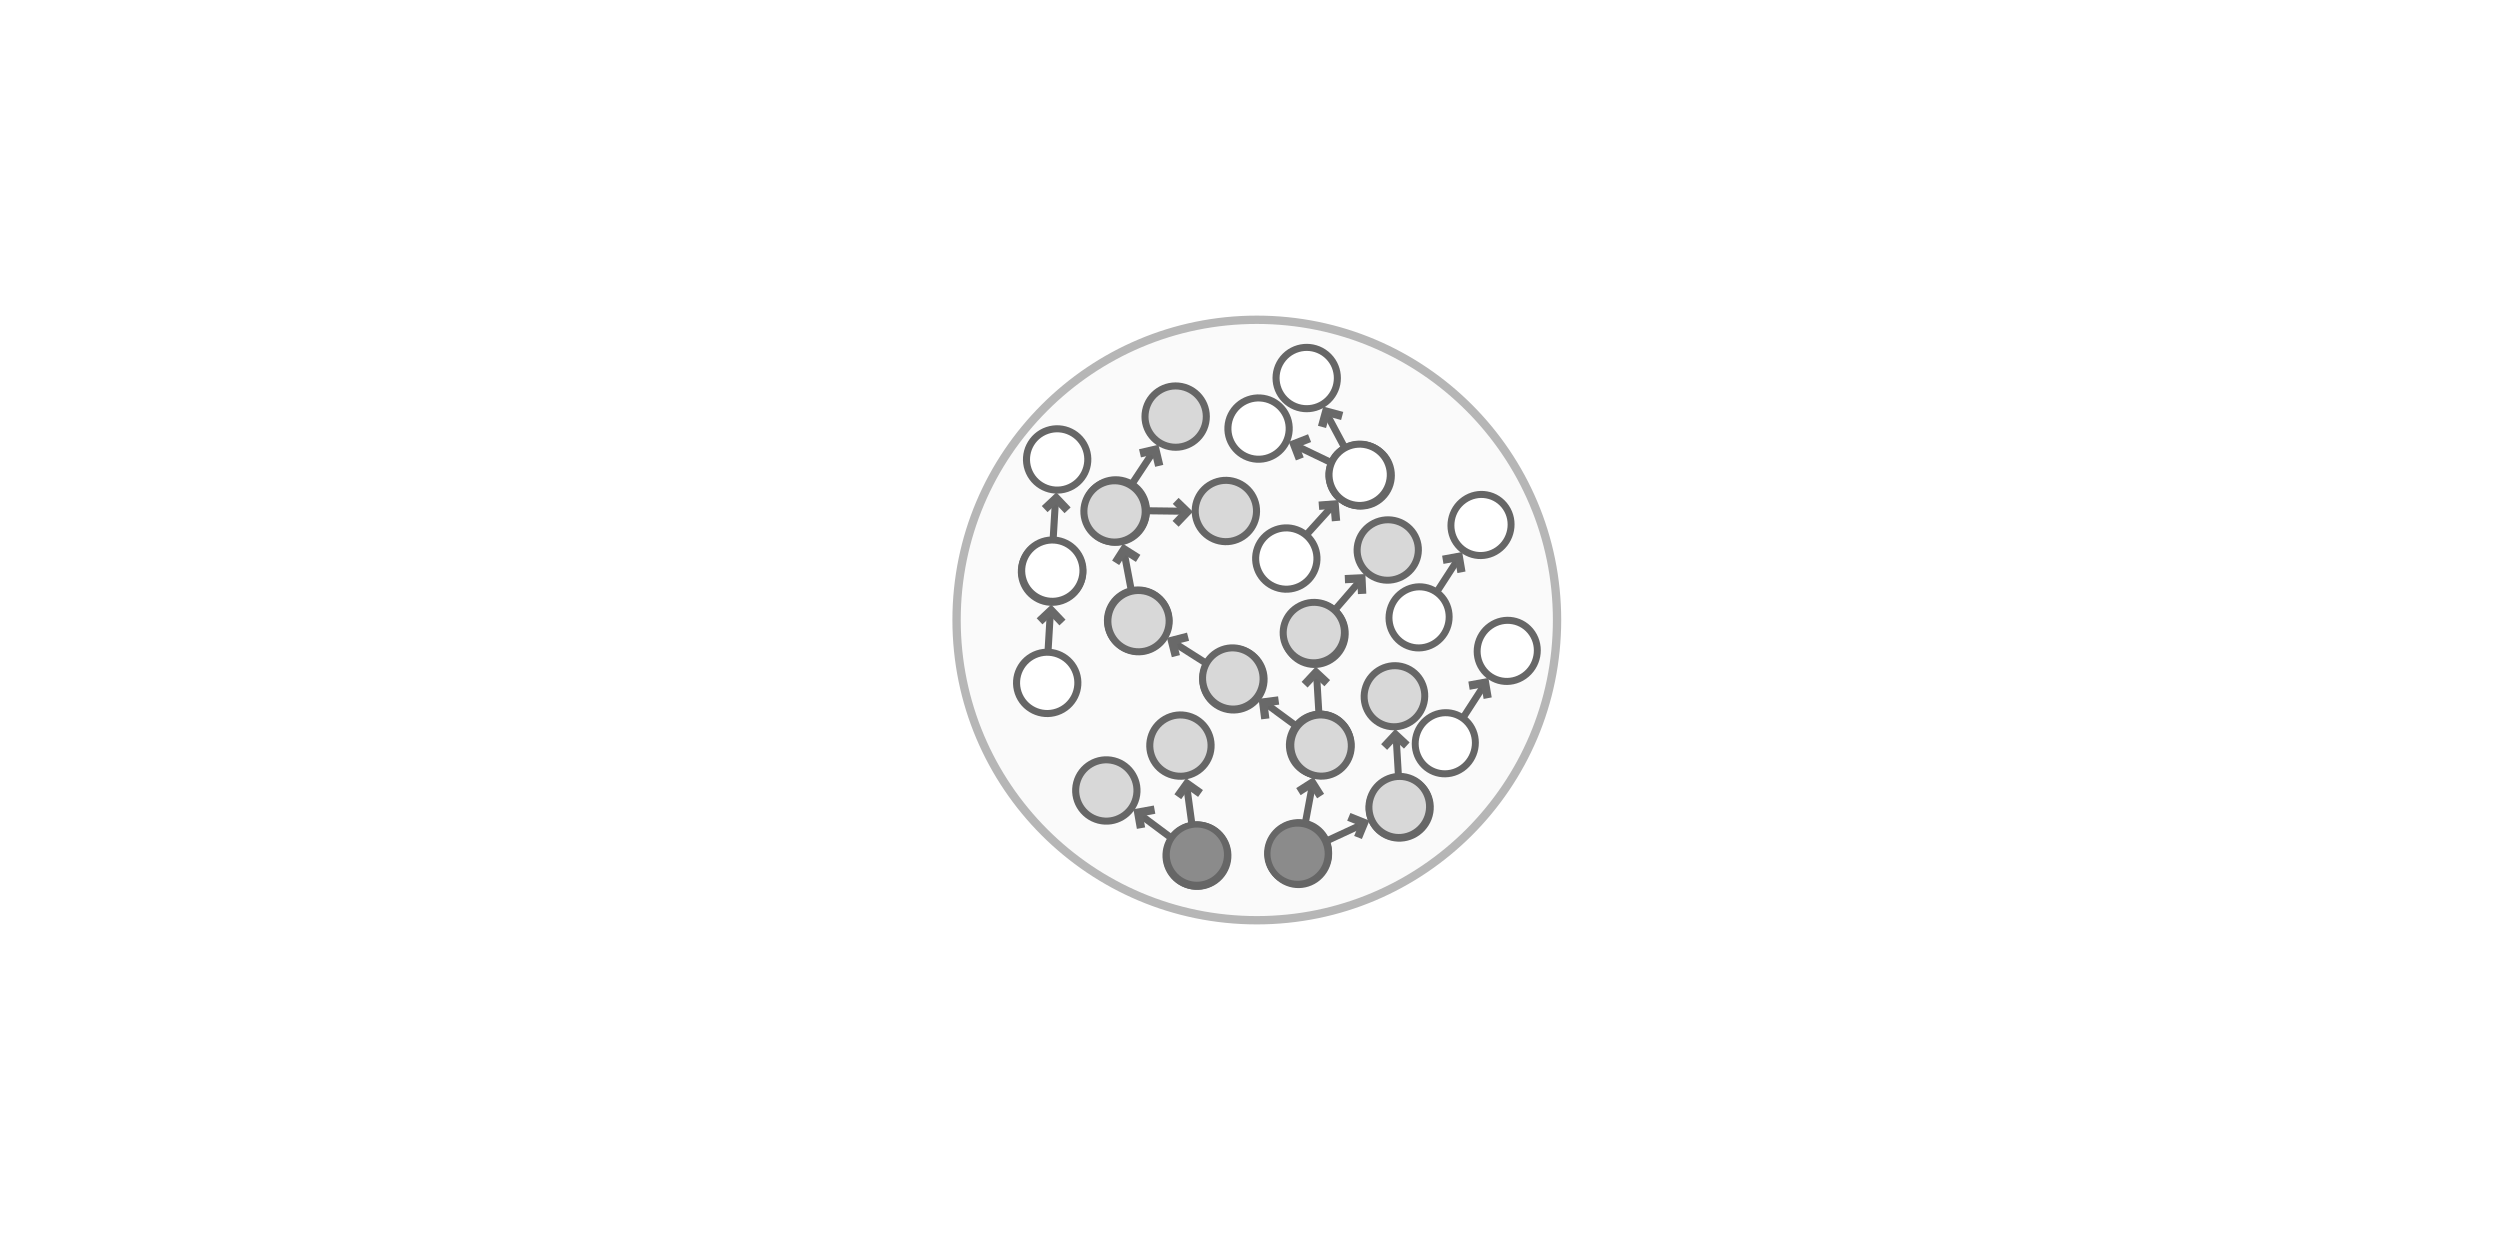
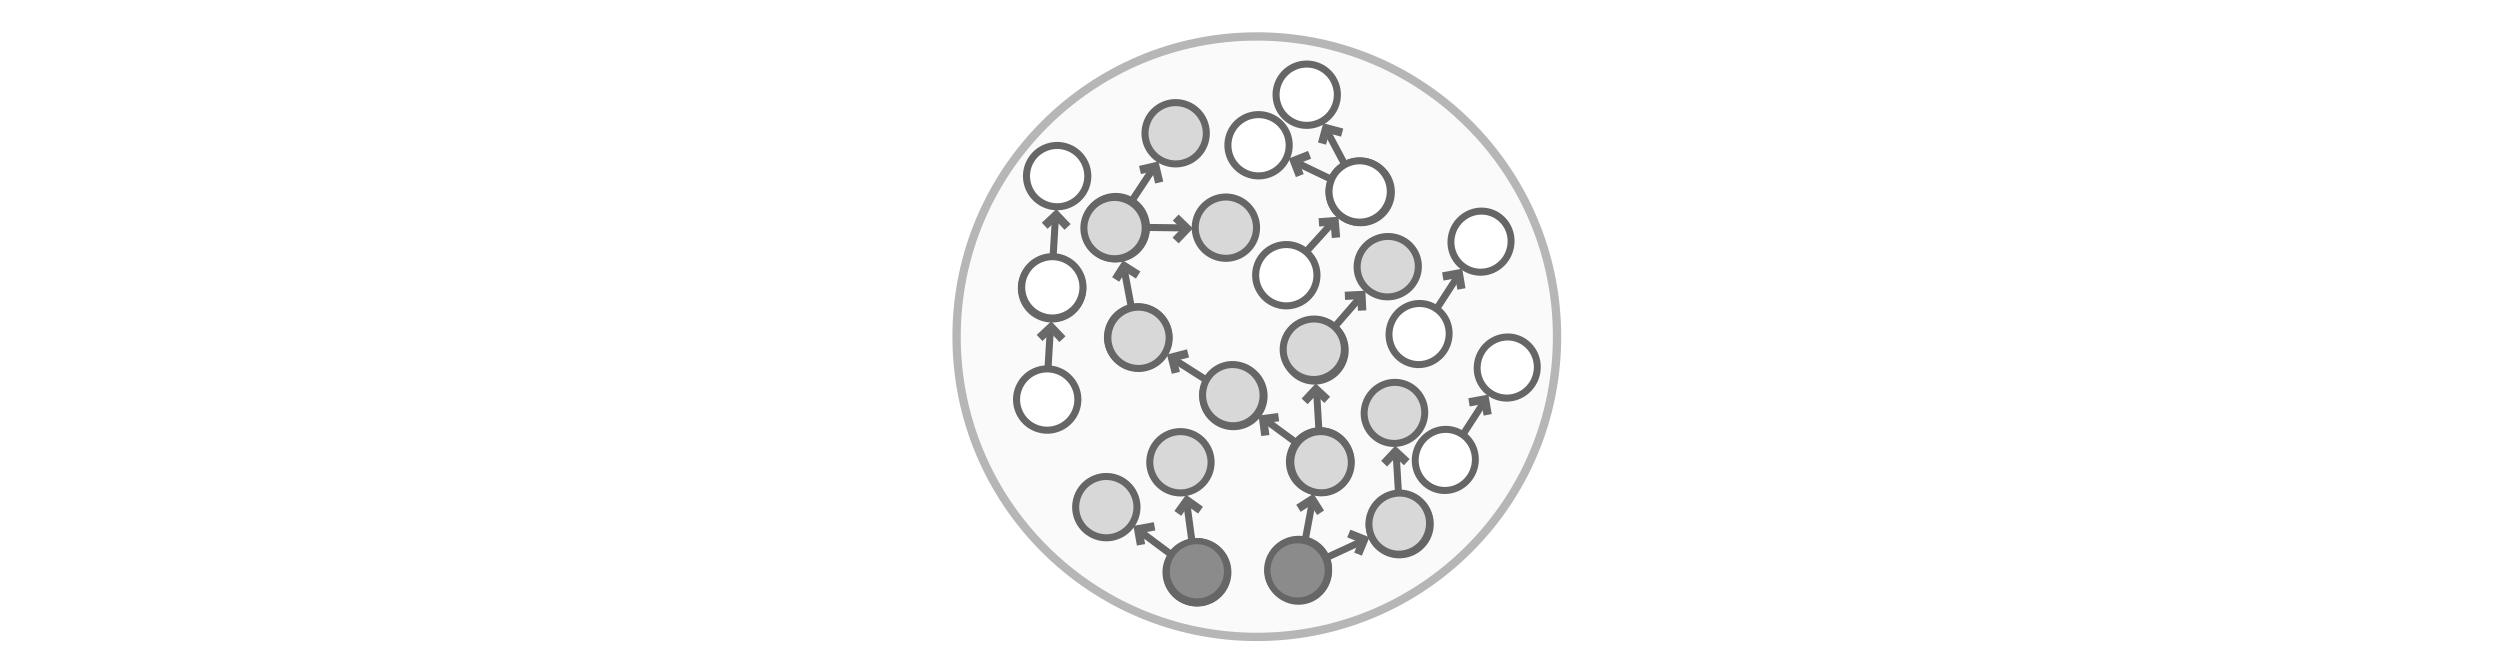
- <svg xmlns="http://www.w3.org/2000/svg" xmlns:xlink="http://www.w3.org/1999/xlink" viewBox="37.925 -41.176 300 149" width="300px">
+ <svg xmlns="http://www.w3.org/2000/svg" xmlns:xlink="http://www.w3.org/1999/xlink" viewBox="37.925 -41.176 300 80" width="300px">
  <defs>
    <marker id="marker-0" viewBox="0 0 12.641 9.03" overflow="visible" orient="auto" refX="6.32" refY="4.51">
      <polyline style="fill: none; stroke-miterlimit: 2; stroke-width: 5px; stroke: rgb(105, 105, 105);" points="2 3.775 10.625 0 14.641 9.03" transform="matrix(-0.390731, -0.920505, 0.920505, -0.390731, 7.415497, 13.93821)" />
    </marker>
    <symbol id="symbol-0" viewBox="0 0 100 100" />
    <symbol id="symbol-1" viewBox="0 0 75.989 137.212">
      <circle style="fill: rgb(216, 216, 216); stroke-width: 5px; stroke: rgb(102, 102, 102);" cx="243.248" cy="327.315" r="21.703" transform="matrix(0.838671, -0.544639, 0.544639, 0.838671, -336.3064, -34.83715)" />
      <circle style="fill: rgb(216, 216, 216); stroke-width: 5px; stroke: rgb(102, 102, 102);" cx="271.904" cy="253.912" r="21.703" transform="matrix(0.838671, -0.544639, 0.544639, 0.838671, -336.3064, -34.83715)" />
      <line style="stroke-width: 5px; marker-start: url(#marker-0); stroke: rgb(102, 102, 102);" x1="260.613" y1="282.91" x2="251.477" y2="305.225" transform="matrix(0.838671, -0.544639, 0.544639, 0.838671, -336.3064, -34.83715)" />
    </symbol>
    <symbol id="symbol-2" viewBox="0 0 75.989 137.212">
      <circle style="stroke-width: 5px; stroke: rgb(102, 102, 102); fill: rgb(255, 255, 255);" cx="243.248" cy="327.315" r="21.703" transform="matrix(0.838671, -0.544639, 0.544639, 0.838671, -336.3064, -34.83715)" />
      <circle style="stroke-width: 5px; stroke: rgb(102, 102, 102); fill: rgb(255, 255, 255);" cx="271.904" cy="253.912" r="21.703" transform="matrix(0.838671, -0.544639, 0.544639, 0.838671, -336.3064, -34.83715)" />
      <line style="stroke-width: 5px; marker-start: url(#marker-0); stroke: rgb(102, 102, 102); fill: rgb(255, 255, 255);" x1="222.038" y1="264.931" x2="212.902" y2="287.246" transform="matrix(0.838671, -0.544639, 0.544639, 0.838671, -294.162, -40.76803)" />
    </symbol>
  </defs>
-   <circle cx="188.742" cy="33.225" r="36.028" style="fill: rgb(250, 250, 250); stroke: rgb(182, 182, 182);" />
-   <use width="75.989" height="137.212" transform="matrix(0.169531, 0, 0, 0.169531, 166.7067, 15.12828)" style="stroke-width: 23.94px; stroke: rgb(166, 172, 148);" xlink:href="#symbol-1" />
-   <use width="75.989" height="137.212" transform="matrix(0.121472, 0.11826, -0.11826, 0.121472, 178.9076, 1.619201)" style="stroke-width: 23.94px; stroke: rgb(166, 172, 148);" xlink:href="#symbol-1" />
-   <use width="75.989" height="137.212" transform="matrix(-0.166905, 0, 0, 0.169531, 201.4132, 43.12053)" style="stroke-width: 23.94px; stroke: rgb(166, 172, 148);" xlink:href="#symbol-1" />
-   <use width="75.989" height="137.212" transform="matrix(-0.162457, 0.04353, 0.041007, 0.163185, 199.3611, 28.68709)" style="stroke-width: 23.94px; stroke: rgb(166, 172, 148);" xlink:href="#symbol-1" />
-   <use width="75.989" height="137.212" transform="matrix(0.116035, -0.123599, 0.123599, 0.116035, 167.3528, 33.5883)" style="stroke-width: 23.94px; stroke: rgb(166, 172, 148);" xlink:href="#symbol-1" />
-   <use width="75.989" height="137.212" transform="matrix(-0.146643, -0.082361, -0.084673, 0.145401, 211.3988, 22.93295)" style="stroke-width: 23.94px; stroke: rgb(166, 172, 148);" xlink:href="#symbol-1" />
-   <use width="75.989" height="137.212" transform="matrix(-0.070315, 0.152785, 0.151732, 0.07272, 183.4202, 33.47214)" style="stroke-width: 23.94px; stroke: rgb(166, 172, 148);" xlink:href="#symbol-1" />
-   <use width="75.989" height="137.212" transform="matrix(0.169299, 0.008868, -0.008868, 0.169299, 174.7609, 42.94775)" style="stroke-width: 23.94px; stroke: rgb(166, 172, 148);" xlink:href="#symbol-1" />
-   <use width="75.989" height="137.212" transform="matrix(-0.033683, 0.166151, -0.166151, -0.033683, 191.0296, 16.16752)" style="stroke-width: 23.94px; stroke: rgb(166, 172, 148);" xlink:href="#symbol-1" />
-   <use width="75.989" height="137.212" transform="matrix(0.164383, 0.041454, -0.041454, 0.164383, 160.477, 21.2436)" xlink:href="#symbol-2" />
-   <use width="75.989" height="137.212" transform="matrix(-0.153257, -0.063226, -0.064653, 0.156719, 225.3357, 34.12233)" xlink:href="#symbol-2" />
-   <use width="75.989" height="137.212" transform="matrix(0.164383, 0.041454, -0.041454, 0.164383, 161.0919, 7.778051)" xlink:href="#symbol-2" />
-   <use width="75.989" height="137.212" transform="matrix(-0.153257, -0.063226, -0.064653, 0.156719, 222.189, 19.01647)" xlink:href="#symbol-2" />
-   <use width="75.989" height="137.212" transform="matrix(0.124853, -0.114684, 0.114684, 0.124853, 163.4929, 53.37603)" style="stroke-width: 23.94px; stroke: rgb(166, 172, 148);" xlink:href="#symbol-1" />
-   <use width="75.989" height="137.212" transform="matrix(-0.096749, -0.136003, -0.138143, 0.09827, 212.9494, 56.89751)" style="stroke-width: 23.94px; stroke: rgb(166, 172, 148);" xlink:href="#symbol-1" />
-   <use width="75.989" height="137.212" transform="matrix(-0.162457, 0.04353, 0.041007, 0.163185, 208.9056, 36.16632)" style="stroke-width: 23.94px; stroke: rgb(166, 172, 148);" xlink:href="#symbol-1" />
-   <use width="75.989" height="137.212" transform="matrix(0.100548, -0.136495, 0.136495, 0.100548, 181.8352, 11.33388)" xlink:href="#symbol-2" />
-   <use width="75.989" height="137.212" transform="matrix(0.161842, -0.050473, 0.050473, 0.161842, 188.357, 0.84527)" xlink:href="#symbol-2" />
-   <circle style="stroke: rgb(102, 102, 102); fill: rgb(139, 139, 139); stroke-width: 0.7px;" cx="40.361" cy="54.31" r="3.601" transform="matrix(0.838671, -0.544639, 0.544639, 0.838671, 118.1213, 37.81706)" />
-   <circle style="stroke: rgb(102, 102, 102); fill: rgb(139, 139, 139); stroke-width: 0.7px;" cx="40.361" cy="54.31" r="3.601" transform="matrix(0.838671, -0.544639, 0.544639, 0.838671, 130.2077, 37.70591)" />
-   <use width="75.989" height="137.212" transform="matrix(0.102273, 0.135208, -0.135208, 0.102273, 202.0737, 8.671595)" xlink:href="#symbol-2" />
+   <circle cx="188.742" cy="-0.775" r="36.028" style="fill: rgb(250, 250, 250); stroke: rgb(182, 182, 182);" />
+   <use width="75.989" height="137.212" transform="matrix(0.169531, 0, 0, 0.169531, 166.7067, -18.87173)" style="stroke-width: 23.94px; stroke: rgb(166, 172, 148);" xlink:href="#symbol-1" />
+   <use width="75.989" height="137.212" transform="matrix(0.121472, 0.11826, -0.11826, 0.121472, 178.9076, -32.3808)" style="stroke-width: 23.94px; stroke: rgb(166, 172, 148);" xlink:href="#symbol-1" />
+   <use width="75.989" height="137.212" transform="matrix(-0.166905, 0, 0, 0.169531, 201.4132, 9.120533)" style="stroke-width: 23.94px; stroke: rgb(166, 172, 148);" xlink:href="#symbol-1" />
+   <use width="75.989" height="137.212" transform="matrix(-0.162457, 0.04353, 0.041007, 0.163185, 199.3611, -5.312906)" style="stroke-width: 23.94px; stroke: rgb(166, 172, 148);" xlink:href="#symbol-1" />
+   <use width="75.989" height="137.212" transform="matrix(0.116035, -0.123599, 0.123599, 0.116035, 167.3528, -0.411697)" style="stroke-width: 23.94px; stroke: rgb(166, 172, 148);" xlink:href="#symbol-1" />
+   <use width="75.989" height="137.212" transform="matrix(-0.146643, -0.082361, -0.084673, 0.145401, 211.3988, -11.06705)" style="stroke-width: 23.94px; stroke: rgb(166, 172, 148);" xlink:href="#symbol-1" />
+   <use width="75.989" height="137.212" transform="matrix(-0.070315, 0.152785, 0.151732, 0.07272, 183.4202, -0.527859)" style="stroke-width: 23.94px; stroke: rgb(166, 172, 148);" xlink:href="#symbol-1" />
+   <use width="75.989" height="137.212" transform="matrix(0.169299, 0.008868, -0.008868, 0.169299, 174.7609, 8.94775)" style="stroke-width: 23.94px; stroke: rgb(166, 172, 148);" xlink:href="#symbol-1" />
+   <use width="75.989" height="137.212" transform="matrix(-0.033683, 0.166151, -0.166151, -0.033683, 191.0296, -17.83248)" style="stroke-width: 23.94px; stroke: rgb(166, 172, 148);" xlink:href="#symbol-1" />
+   <use width="75.989" height="137.212" transform="matrix(0.164383, 0.041454, -0.041454, 0.164383, 160.477, -12.7564)" xlink:href="#symbol-2" />
+   <use width="75.989" height="137.212" transform="matrix(-0.153257, -0.063226, -0.064653, 0.156719, 225.3357, 0.122326)" xlink:href="#symbol-2" />
+   <use width="75.989" height="137.212" transform="matrix(0.164383, 0.041454, -0.041454, 0.164383, 161.0919, -26.22195)" xlink:href="#symbol-2" />
+   <use width="75.989" height="137.212" transform="matrix(-0.153257, -0.063226, -0.064653, 0.156719, 222.189, -14.98353)" xlink:href="#symbol-2" />
+   <use width="75.989" height="137.212" transform="matrix(0.124853, -0.114684, 0.114684, 0.124853, 163.4929, 19.37603)" style="stroke-width: 23.94px; stroke: rgb(166, 172, 148);" xlink:href="#symbol-1" />
+   <use width="75.989" height="137.212" transform="matrix(-0.096749, -0.136003, -0.138143, 0.09827, 212.9494, 22.89751)" style="stroke-width: 23.94px; stroke: rgb(166, 172, 148);" xlink:href="#symbol-1" />
+   <use width="75.989" height="137.212" transform="matrix(-0.162457, 0.04353, 0.041007, 0.163185, 208.9056, 2.166321)" style="stroke-width: 23.94px; stroke: rgb(166, 172, 148);" xlink:href="#symbol-1" />
+   <use width="75.989" height="137.212" transform="matrix(0.100548, -0.136495, 0.136495, 0.100548, 181.8352, -22.66612)" xlink:href="#symbol-2" />
+   <use width="75.989" height="137.212" transform="matrix(0.161842, -0.050473, 0.050473, 0.161842, 188.357, -33.15473)" xlink:href="#symbol-2" />
+   <circle style="stroke: rgb(102, 102, 102); fill: rgb(139, 139, 139); stroke-width: 0.7px;" cx="40.361" cy="54.31" r="3.601" transform="matrix(0.838671, -0.544639, 0.544639, 0.838671, 118.1213, 3.817055)" />
+   <circle style="stroke: rgb(102, 102, 102); fill: rgb(139, 139, 139); stroke-width: 0.7px;" cx="40.361" cy="54.31" r="3.601" transform="matrix(0.838671, -0.544639, 0.544639, 0.838671, 130.2077, 3.70591)" />
+   <use width="75.989" height="137.212" transform="matrix(0.102273, 0.135208, -0.135208, 0.102273, 202.0737, -25.32841)" xlink:href="#symbol-2" />
</svg>
